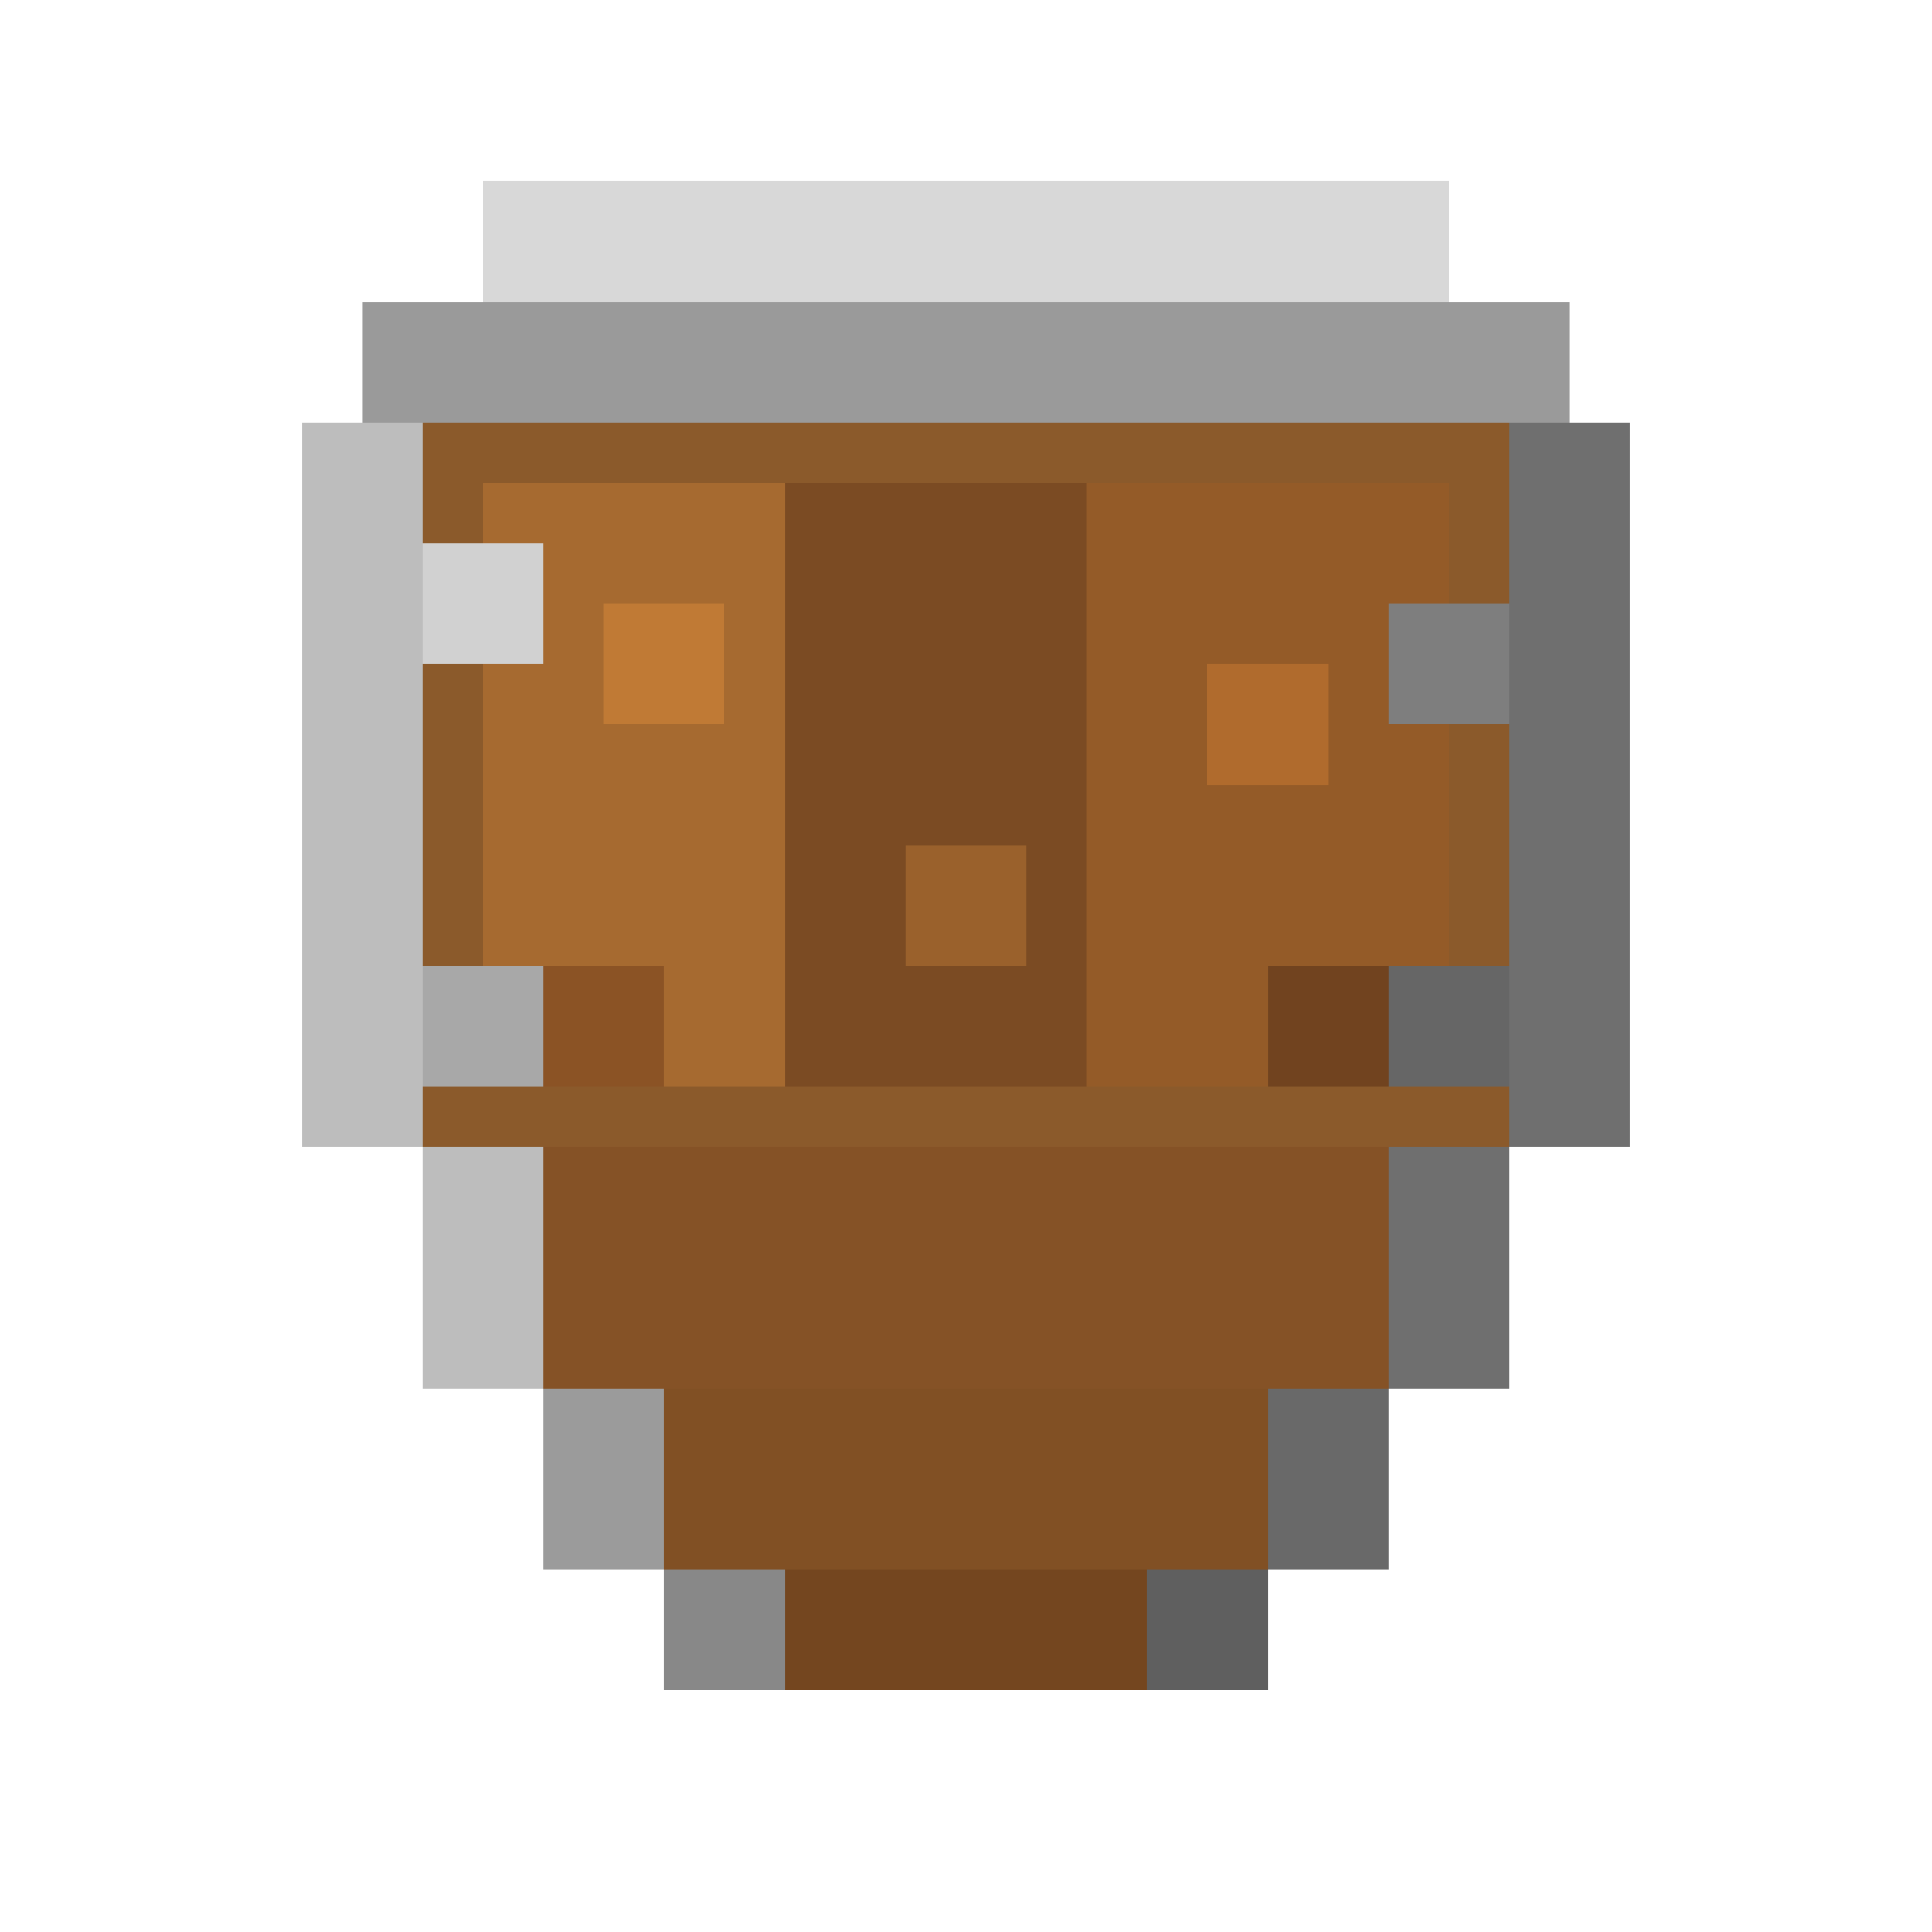
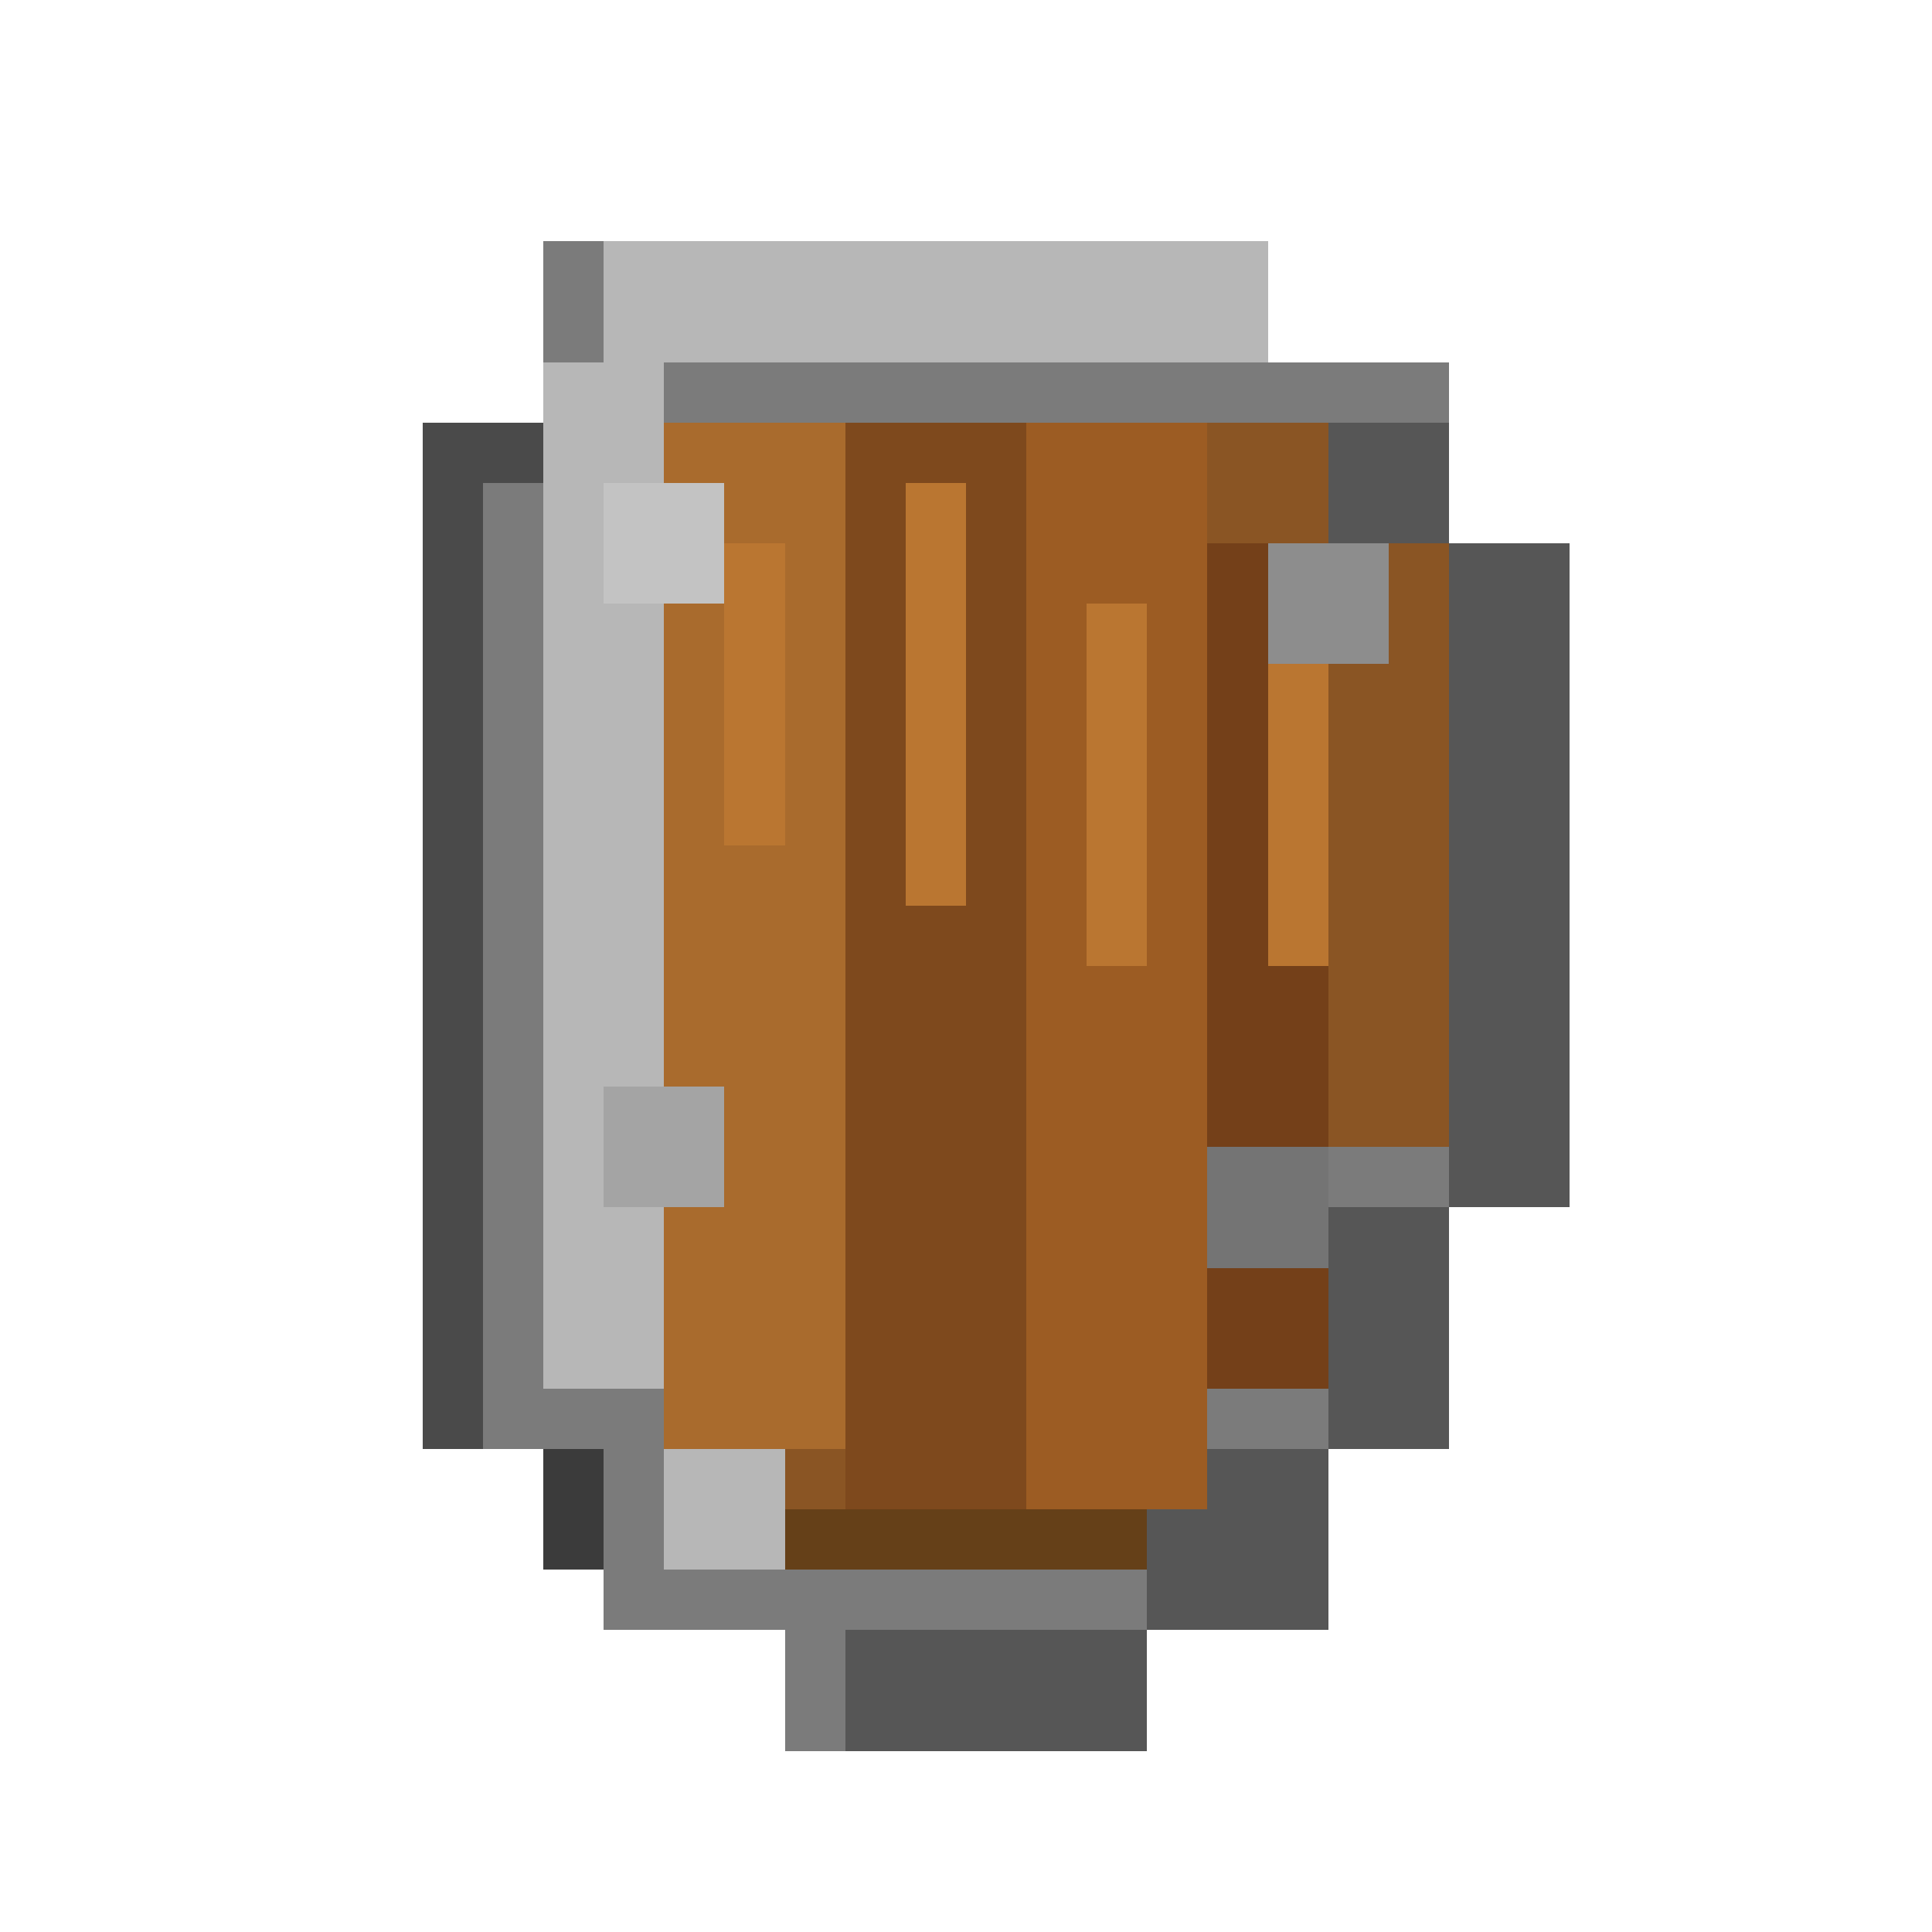
<svg xmlns="http://www.w3.org/2000/svg" viewBox="0 0 32 32" shape-rendering="crispEdges">
-   <rect x="8" y="3" width="16" height="2" fill="#d8d8d8" />
-   <rect x="6" y="5" width="20" height="2" fill="#9a9a9a" />
-   <rect x="5" y="7" width="2" height="12" fill="#bdbdbd" />
-   <rect x="25" y="7" width="2" height="12" fill="#6f6f6f" />
-   <rect x="7" y="7" width="18" height="12" fill="#8b5a2b" />
-   <rect x="8" y="8" width="5" height="10" fill="#a66a30" />
-   <rect x="13" y="8" width="5" height="10" fill="#7b4b23" />
-   <rect x="18" y="8" width="6" height="10" fill="#945b28" />
-   <rect x="7" y="19" width="2" height="4" fill="#bdbdbd" />
-   <rect x="23" y="19" width="2" height="4" fill="#6f6f6f" />
-   <rect x="9" y="19" width="14" height="4" fill="#855226" />
-   <rect x="9" y="23" width="2" height="3" fill="#9b9b9b" />
-   <rect x="21" y="23" width="2" height="3" fill="#696969" />
-   <rect x="11" y="23" width="10" height="3" fill="#815024" />
-   <rect x="11" y="26" width="2" height="2" fill="#888" />
-   <rect x="19" y="26" width="2" height="2" fill="#5f5f5f" />
-   <rect x="13" y="26" width="6" height="2" fill="#74461f" />
-   <rect x="10" y="10" width="2" height="2" fill="#c07a35" />
-   <rect x="20" y="11" width="2" height="2" fill="#b06b2d" />
-   <rect x="15" y="14" width="2" height="2" fill="#9a612c" />
-   <rect x="9" y="16" width="2" height="2" fill="#8b5325" />
-   <rect x="21" y="16" width="2" height="2" fill="#71431f" />
-   <rect x="7" y="9" width="2" height="2" fill="#d1d1d1" />
-   <rect x="23" y="10" width="2" height="2" fill="#7e7e7e" />
-   <rect x="7" y="16" width="2" height="2" fill="#a8a8a8" />
-   <rect x="23" y="16" width="2" height="2" fill="#666" />
+   <path d="M7 7h2v17H7z" fill="#4a4a4a" />
+   <path d="M9 24h2v2H9z" fill="#3b3b3b" />
+   <path d="M9 4h12v2h3v3h2v11h-2v4h-3v3h-3v2h-5v-2h-3v-3H8V8h1z" fill="#7b7b7b" />
+   <path d="M10 4h11v2H10zM9 6h2v17H9zM11 24h2v2h-2z" fill="#b7b7b7" />
+   <path d="M22 7h2v2h-2zM24 9h2v11h-2zM22 20h2v4h-2zM19 24h3v3h-3zM14 27h5v2h-5z" fill="#565656" />
+   <path d="M11 7h11v2h2v10h-2v4h-3v3h-6v-2h-2z" fill="#8a5524" />
+   <path d="M11 7h3v17h-3z" fill="#a96b2d" />
+   <path d="M14 7h3v19h-3z" fill="#7e491d" />
+   <path d="M17 7h3v18h-3z" fill="#9c5c23" />
+   <path d="M20 9h2v14h-2z" fill="#744019" />
+   <path d="M12 9h1v5h-1zM15 8h1v7h-1zM18 10h1v6h-1zM21 11h1v5h-1z" fill="#ba7631" />
+   <rect x="10" y="8" width="2" height="2" fill="#c3c3c3" />
+   <rect x="21" y="9" width="2" height="2" fill="#8d8d8d" />
+   <rect x="10" y="18" width="2" height="2" fill="#a4a4a4" />
+   <rect x="20" y="19" width="2" height="2" fill="#747474" />
+   <rect x="13" y="25" width="6" height="1" fill="#654018" />
</svg>
